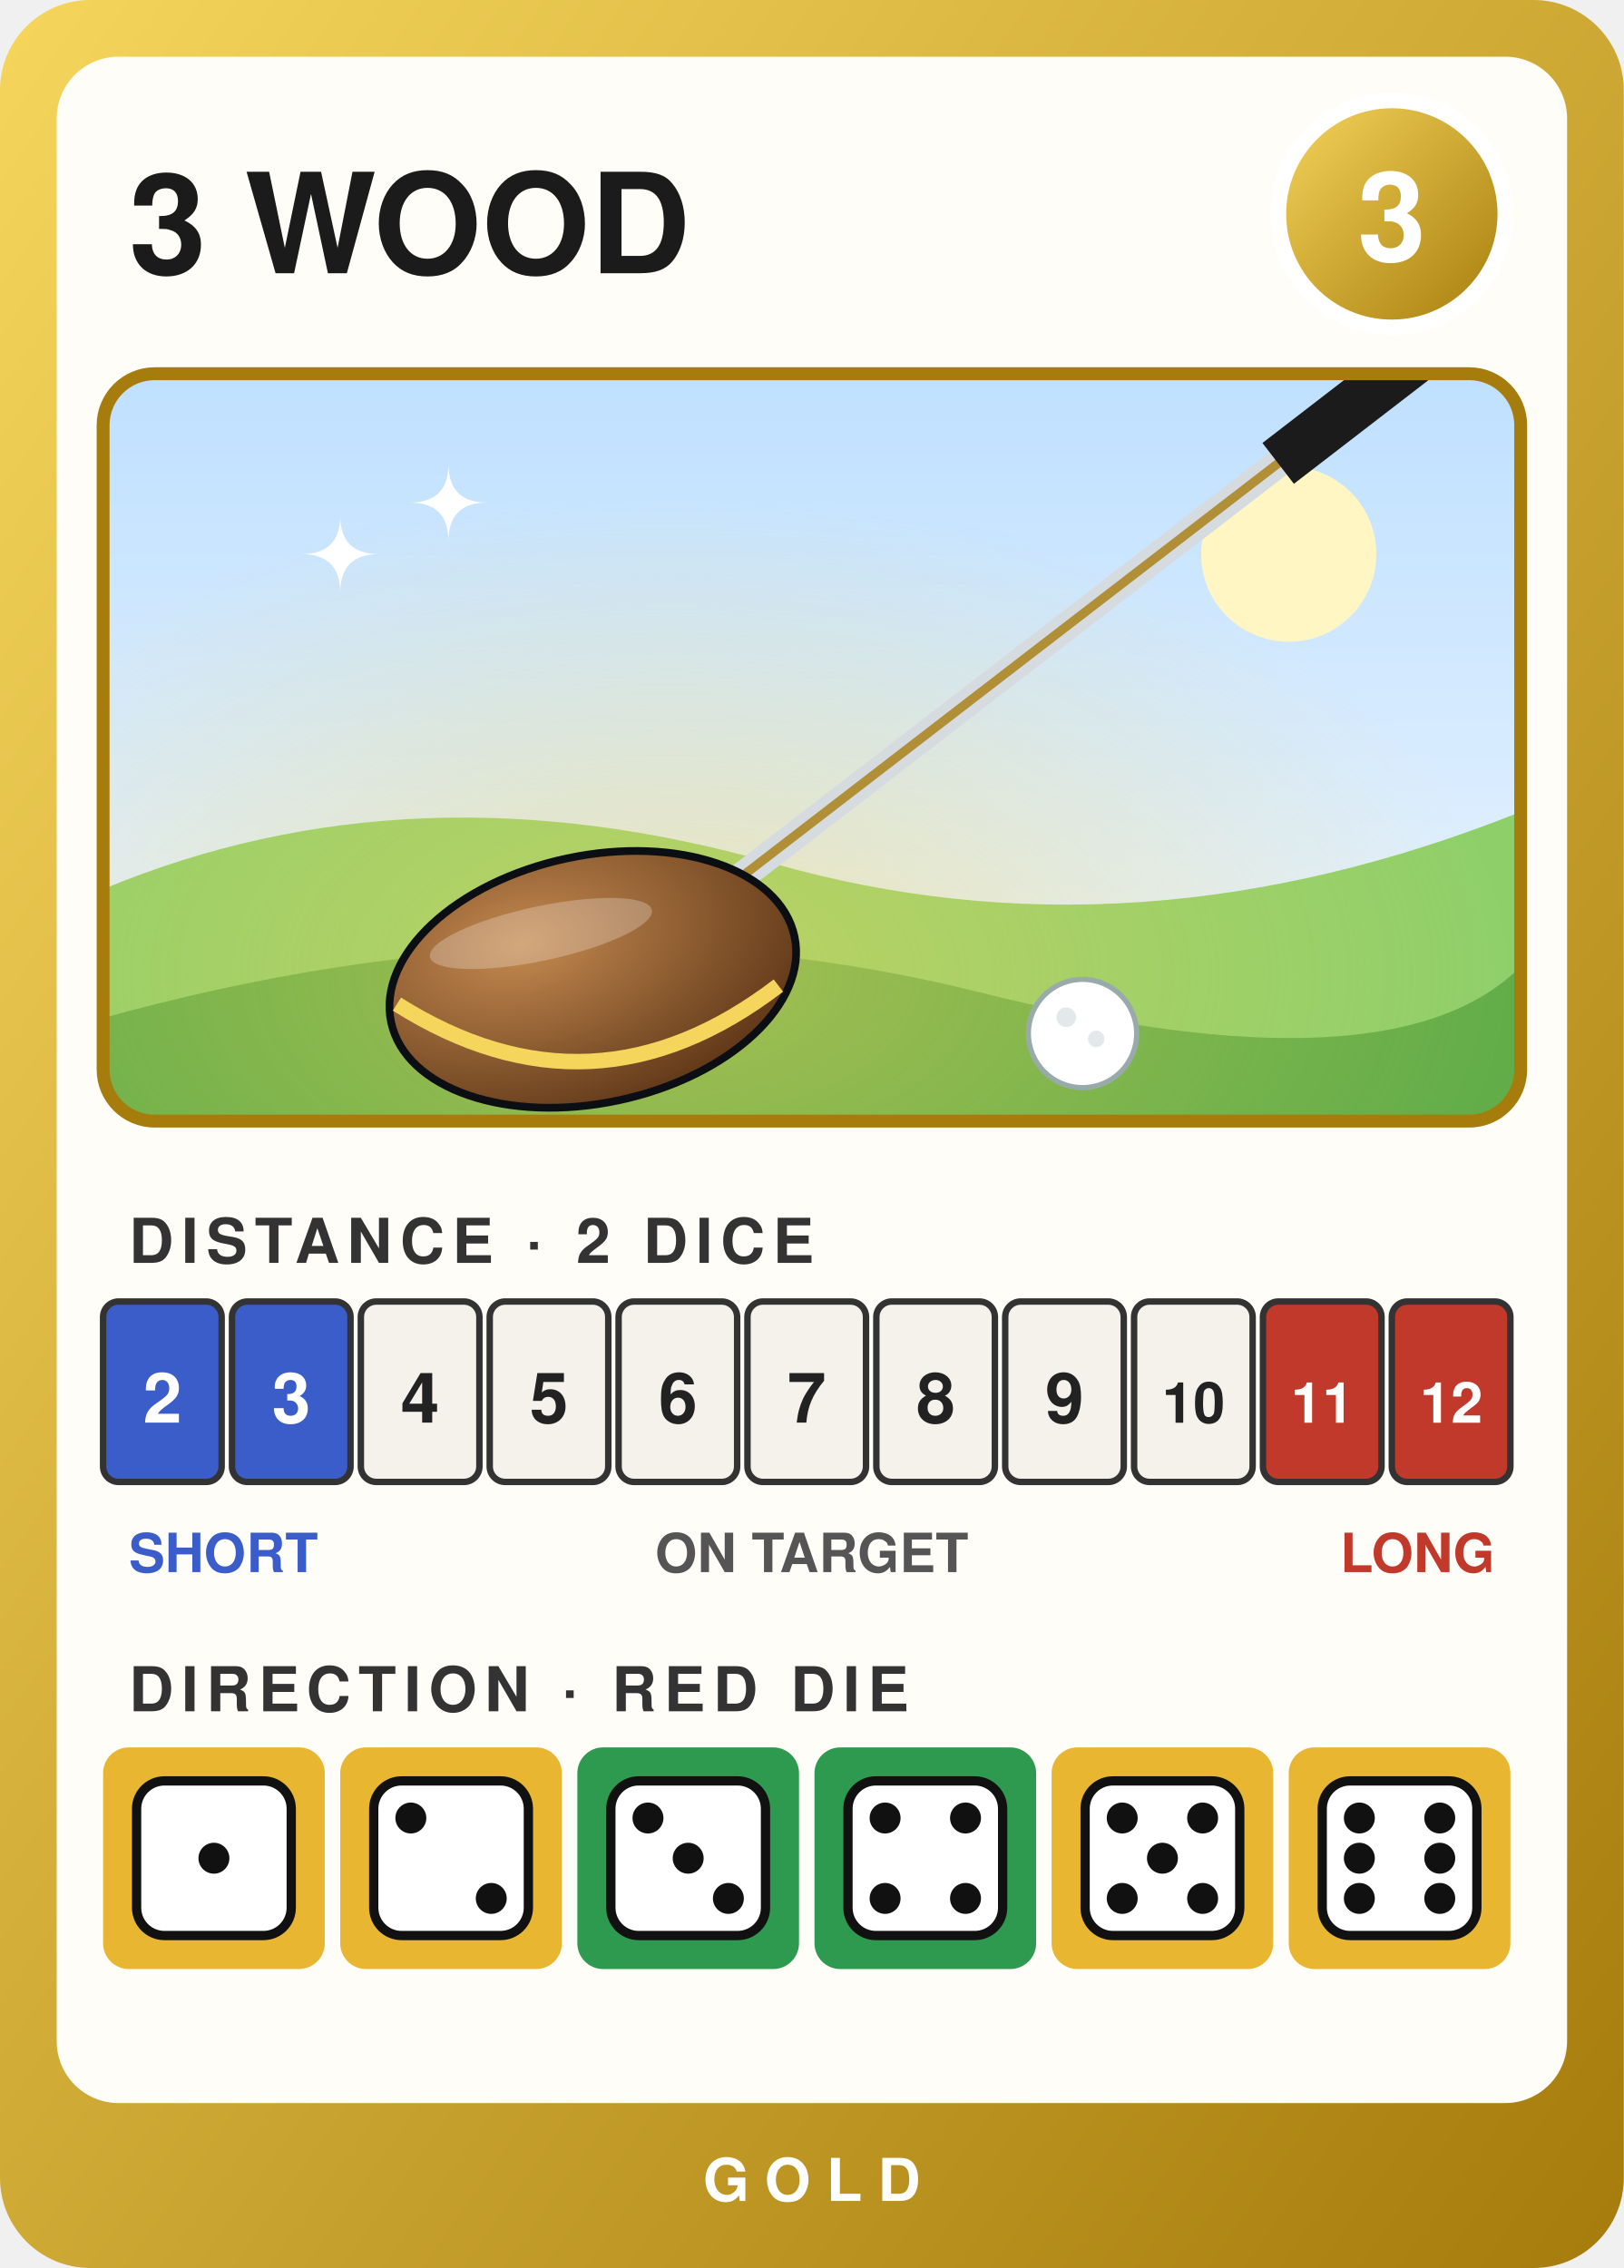
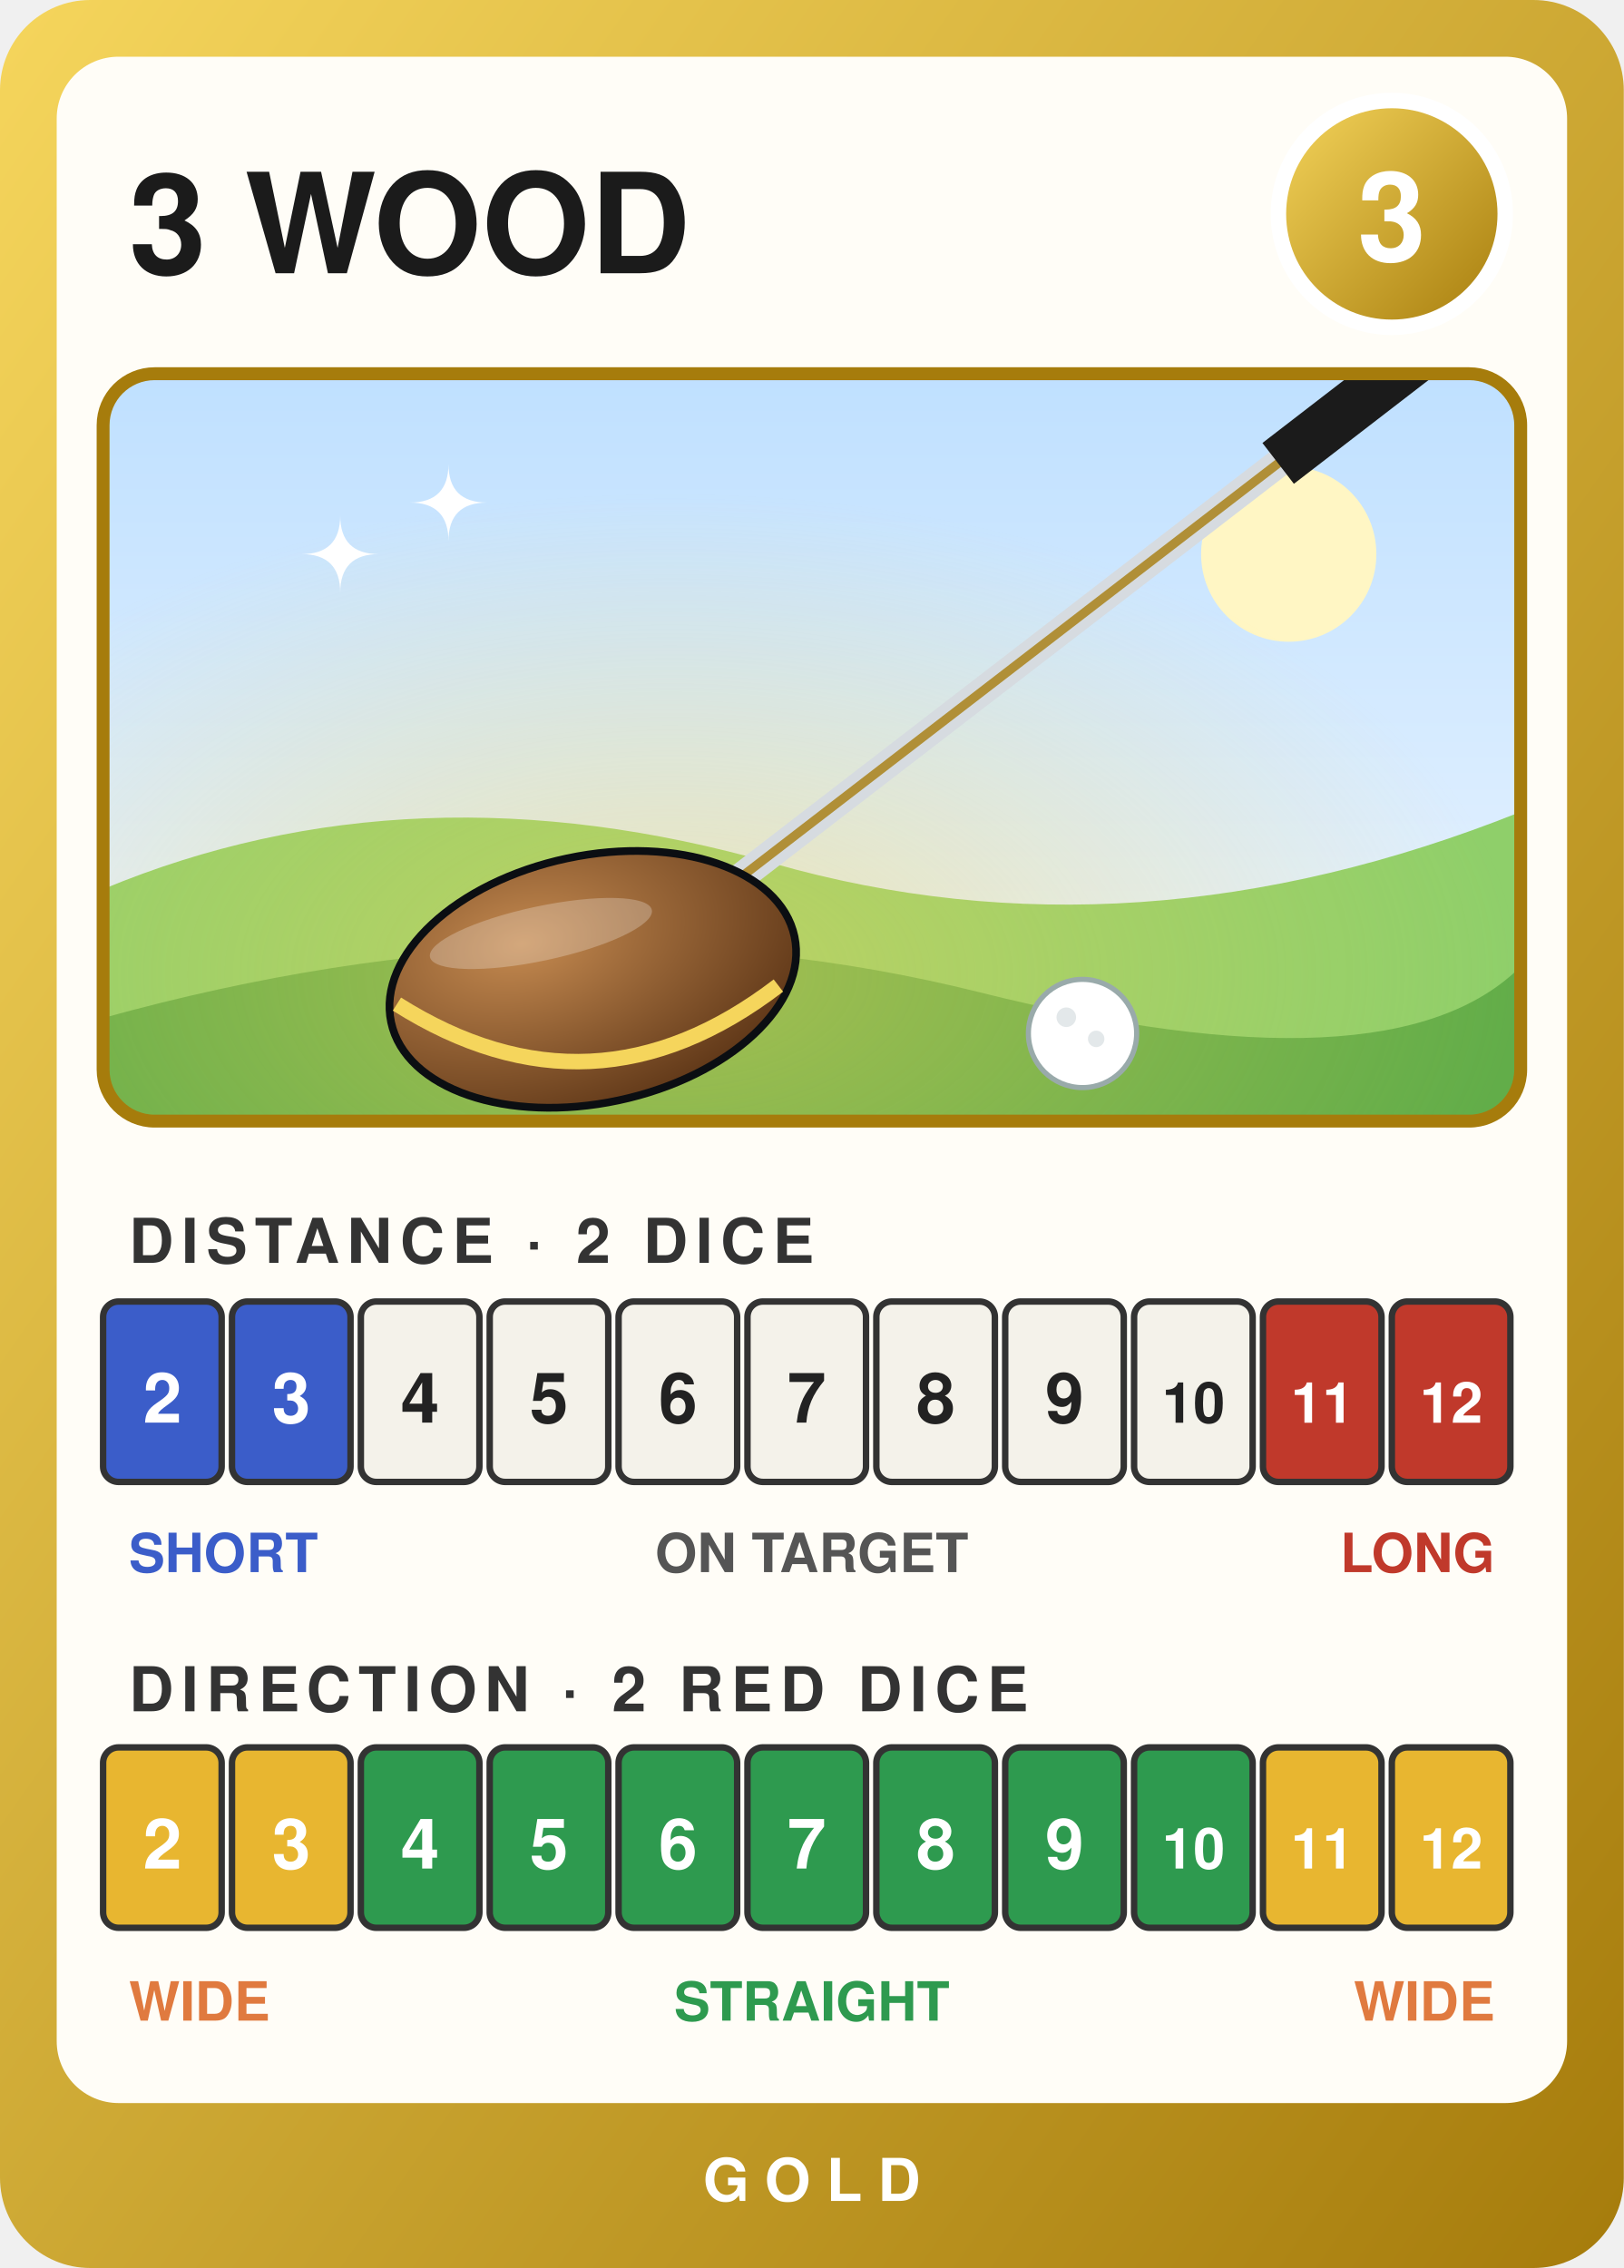
<svg xmlns="http://www.w3.org/2000/svg" width="63mm" height="88mm" viewBox="0 0 63 88" font-family="Helvetica, Arial, sans-serif">
  <defs>
    <linearGradient id="frw33" x1="0" y1="0" x2="1" y2="1">
      <stop offset="0" stop-color="#f5d55c" />
      <stop offset="1" stop-color="#a67c0c" />
    </linearGradient>
    <clipPath id="artw33">
      <rect x="4" y="14.5" width="55" height="29" rx="2" />
    </clipPath>
  </defs>
  <rect width="63" height="88" rx="3.5" fill="url(#frw33)" />
  <rect x="2.2" y="2.2" width="58.6" height="79.4" rx="2.4" fill="#fffdf7" />
  <text x="5" y="10.6" font-size="5.4" font-weight="800" fill="#1b1b1b">3 WOOD</text>
  <circle cx="54" cy="8.3" r="4.4" fill="url(#frw33)" stroke="#fff" stroke-width="0.6" />
  <text x="54" y="10.1" text-anchor="middle" font-size="4.8" font-weight="800" fill="#fff">3</text>
  <g clip-path="url(#artw33)">
    <g transform="translate(4 14.5)">
      <defs>
        <linearGradient id="skyw33" x1="0" y1="0" x2="0" y2="1">
          <stop offset="0" stop-color="#bfe0ff" />
          <stop offset="1" stop-color="#f2f8ff" />
        </linearGradient>
        <linearGradient id="steelw33" x1="0" y1="0" x2="1" y2="1">
          <stop offset="0" stop-color="#f4f6f8" />
          <stop offset="0.5" stop-color="#b9c2ca" />
          <stop offset="1" stop-color="#6f7a84" />
        </linearGradient>
        <radialGradient id="headw33" cx="0.35" cy="0.3" r="0.8">
          <stop offset="0" stop-color="#5a6574" />
          <stop offset="1" stop-color="#11161d" />
        </radialGradient>
        <radialGradient id="woodw33" cx="0.35" cy="0.3" r="0.8">
          <stop offset="0" stop-color="#c58a50" />
          <stop offset="1" stop-color="#5a3315" />
        </radialGradient>
        <radialGradient id="gloww33" cx="0.4" cy="0.75" r="0.6">
          <stop offset="0" stop-color="#f5d55c" stop-opacity="0.45" />
          <stop offset="1" stop-color="#f5d55c" stop-opacity="0" />
        </radialGradient>
      </defs>
      <rect width="55" height="31" fill="url(#skyw33)" />
      <circle cx="46" cy="7" r="3.4" fill="#fff6c4" />
      <path d="M0 20 Q 12 15 26 19 T 55 17 V31 H0 Z" fill="#8fcf6a" />
      <path d="M0 25 Q 18 20 34 24 T 55 23 V31 H0 Z" fill="#62ad49" />
      <rect width="55" height="31" fill="url(#gloww33)" />
      <line x1="23.96" y1="20.14" x2="54" y2="-3" stroke="#d6dbe0" stroke-width="1.1" />
      <line x1="23.96" y1="20.14" x2="54" y2="-3" stroke="#a67c0c" stroke-width="0.35" opacity="0.8" />
      <line x1="45.59" y1="3.48" x2="54" y2="-3" stroke="#1b1b1b" stroke-width="2" />
      <ellipse cx="19" cy="23.5" rx="8" ry="4.8" transform="rotate(-12 19 23.5)" fill="url(#woodw33)" stroke="#0b0e12" stroke-width="0.3" />
      <ellipse cx="17.4" cy="21.34" rx="4.4" ry="1.056" transform="rotate(-12 19 23.5)" fill="#fff" opacity="0.25" />
      <path d="M 11.4 24.46 Q 19 29.26 26.2 23.74" stroke="#f5d55c" stroke-width="0.6" fill="none" />
      <circle cx="38" cy="25.6" r="2.1" fill="#fff" stroke="#9aa" stroke-width="0.2" />
      <circle cx="37.37" cy="24.97" r="0.38" fill="#e3e8ea" />
      <circle cx="38.53" cy="25.81" r="0.32" fill="#e3e8ea" />
      <path d="M 9.2 5.5 Q 9.2 7 10.7 7 Q 9.2 7 9.2 8.5 Q 9.2 7 7.7 7 Q 9.2 7 9.2 5.5 Z" fill="#fff" />
      <path d="M 13.4 3.5 Q 13.4 5 14.9 5 Q 13.4 5 13.4 6.5 Q 13.4 5 11.9 5 Q 13.4 5 13.4 3.5 Z" fill="#fff" />
    </g>
  </g>
  <rect x="4" y="14.5" width="55" height="29" rx="2" fill="none" stroke="#a67c0c" stroke-width="0.5" />
  <text x="5" y="49" font-size="2.4" font-weight="800" fill="#333" letter-spacing="0.3">DISTANCE · 2 DICE</text>
  <rect x="4" y="50.5" width="4.6" height="7" rx="0.6" fill="#3b5dc9" stroke="#333" stroke-width="0.25" />
  <text x="6.3" y="55.2" text-anchor="middle" font-size="2.7" font-weight="800" fill="#fff">2</text>
  <rect x="9" y="50.5" width="4.6" height="7" rx="0.6" fill="#3b5dc9" stroke="#333" stroke-width="0.25" />
  <text x="11.3" y="55.2" text-anchor="middle" font-size="2.7" font-weight="800" fill="#fff">3</text>
  <rect x="14" y="50.5" width="4.6" height="7" rx="0.6" fill="#f4f2ea" stroke="#333" stroke-width="0.25" />
  <text x="16.3" y="55.2" text-anchor="middle" font-size="2.7" font-weight="800" fill="#222">4</text>
  <rect x="19" y="50.5" width="4.6" height="7" rx="0.6" fill="#f4f2ea" stroke="#333" stroke-width="0.25" />
  <text x="21.3" y="55.2" text-anchor="middle" font-size="2.7" font-weight="800" fill="#222">5</text>
  <rect x="24" y="50.5" width="4.6" height="7" rx="0.6" fill="#f4f2ea" stroke="#333" stroke-width="0.25" />
  <text x="26.3" y="55.2" text-anchor="middle" font-size="2.7" font-weight="800" fill="#222">6</text>
  <rect x="29" y="50.5" width="4.6" height="7" rx="0.6" fill="#f4f2ea" stroke="#333" stroke-width="0.25" />
  <text x="31.3" y="55.2" text-anchor="middle" font-size="2.7" font-weight="800" fill="#222">7</text>
  <rect x="34" y="50.5" width="4.6" height="7" rx="0.6" fill="#f4f2ea" stroke="#333" stroke-width="0.25" />
  <text x="36.3" y="55.2" text-anchor="middle" font-size="2.7" font-weight="800" fill="#222">8</text>
  <rect x="39" y="50.5" width="4.6" height="7" rx="0.6" fill="#f4f2ea" stroke="#333" stroke-width="0.25" />
  <text x="41.3" y="55.2" text-anchor="middle" font-size="2.7" font-weight="800" fill="#222">9</text>
  <rect x="44" y="50.5" width="4.6" height="7" rx="0.6" fill="#f4f2ea" stroke="#333" stroke-width="0.25" />
  <text x="46.3" y="55.2" text-anchor="middle" font-size="2.2" font-weight="800" fill="#222">10</text>
  <rect x="49" y="50.5" width="4.6" height="7" rx="0.6" fill="#c0392b" stroke="#333" stroke-width="0.25" />
  <text x="51.3" y="55.2" text-anchor="middle" font-size="2.2" font-weight="800" fill="#fff">11</text>
  <rect x="54" y="50.5" width="4.6" height="7" rx="0.6" fill="#c0392b" stroke="#333" stroke-width="0.25" />
  <text x="56.3" y="55.2" text-anchor="middle" font-size="2.2" font-weight="800" fill="#fff">12</text>
  <text x="5" y="61" font-size="2.1" fill="#3b5dc9" font-weight="800">SHORT</text>
  <text x="31.5" y="61" text-anchor="middle" font-size="2.1" fill="#555" font-weight="800">ON TARGET</text>
  <text x="58" y="61" text-anchor="end" font-size="2.1" fill="#c0392b" font-weight="800">LONG</text>
-   <text x="5" y="66.4" font-size="2.4" font-weight="800" fill="#333" letter-spacing="0.3">DIRECTION · RED DIE</text>
-   <rect x="4" y="67.8" width="8.6" height="8.6" rx="1" fill="#e8b630" />
-   <rect x="5.3" y="69.1" width="6" height="6" rx="1.08" fill="#fff" stroke="#111" stroke-width="0.36" />
-   <circle cx="8.3" cy="72.1" r="0.6" fill="#111" />
-   <rect x="13.2" y="67.8" width="8.6" height="8.6" rx="1" fill="#e8b630" />
-   <rect x="14.5" y="69.1" width="6" height="6" rx="1.08" fill="#fff" stroke="#111" stroke-width="0.36" />
-   <circle cx="15.94" cy="70.54" r="0.6" fill="#111" />
-   <circle cx="19.06" cy="73.66" r="0.6" fill="#111" />
-   <rect x="22.4" y="67.8" width="8.6" height="8.6" rx="1" fill="#2e9a4f" />
-   <rect x="23.7" y="69.1" width="6" height="6" rx="1.08" fill="#fff" stroke="#111" stroke-width="0.36" />
-   <circle cx="25.14" cy="70.54" r="0.6" fill="#111" />
-   <circle cx="26.7" cy="72.1" r="0.6" fill="#111" />
-   <circle cx="28.26" cy="73.66" r="0.6" fill="#111" />
-   <rect x="31.6" y="67.8" width="8.6" height="8.6" rx="1" fill="#2e9a4f" />
-   <rect x="32.9" y="69.1" width="6" height="6" rx="1.08" fill="#fff" stroke="#111" stroke-width="0.36" />
-   <circle cx="34.34" cy="70.54" r="0.6" fill="#111" />
-   <circle cx="37.46" cy="70.54" r="0.6" fill="#111" />
-   <circle cx="34.34" cy="73.66" r="0.6" fill="#111" />
-   <circle cx="37.46" cy="73.66" r="0.6" fill="#111" />
-   <rect x="40.8" y="67.8" width="8.6" height="8.6" rx="1" fill="#e8b630" />
-   <rect x="42.1" y="69.1" width="6" height="6" rx="1.08" fill="#fff" stroke="#111" stroke-width="0.36" />
-   <circle cx="43.54" cy="70.54" r="0.6" fill="#111" />
-   <circle cx="46.66" cy="70.54" r="0.6" fill="#111" />
-   <circle cx="45.1" cy="72.1" r="0.6" fill="#111" />
-   <circle cx="43.54" cy="73.66" r="0.6" fill="#111" />
-   <circle cx="46.66" cy="73.66" r="0.6" fill="#111" />
-   <rect x="50" y="67.8" width="8.6" height="8.6" rx="1" fill="#e8b630" />
-   <rect x="51.3" y="69.1" width="6" height="6" rx="1.08" fill="#fff" stroke="#111" stroke-width="0.36" />
-   <circle cx="52.74" cy="70.54" r="0.6" fill="#111" />
-   <circle cx="55.86" cy="70.54" r="0.6" fill="#111" />
-   <circle cx="52.74" cy="72.1" r="0.6" fill="#111" />
-   <circle cx="55.86" cy="72.1" r="0.6" fill="#111" />
-   <circle cx="52.74" cy="73.66" r="0.6" fill="#111" />
-   <circle cx="55.86" cy="73.66" r="0.6" fill="#111" />
+   <text x="5" y="66.4" font-size="2.4" font-weight="800" fill="#333" letter-spacing="0.3">DIRECTION · 2 RED DICE</text>
+   <rect x="4" y="67.8" width="4.6" height="7" rx="0.6" fill="#e8b630" stroke="#333" stroke-width="0.25" />
+   <text x="6.3" y="72.5" text-anchor="middle" font-size="2.7" font-weight="800" fill="#fff">2</text>
+   <rect x="9" y="67.8" width="4.6" height="7" rx="0.6" fill="#e8b630" stroke="#333" stroke-width="0.25" />
+   <text x="11.3" y="72.5" text-anchor="middle" font-size="2.7" font-weight="800" fill="#fff">3</text>
+   <rect x="14" y="67.8" width="4.6" height="7" rx="0.6" fill="#2e9a4f" stroke="#333" stroke-width="0.25" />
+   <text x="16.3" y="72.5" text-anchor="middle" font-size="2.7" font-weight="800" fill="#fff">4</text>
+   <rect x="19" y="67.8" width="4.6" height="7" rx="0.6" fill="#2e9a4f" stroke="#333" stroke-width="0.25" />
+   <text x="21.3" y="72.5" text-anchor="middle" font-size="2.7" font-weight="800" fill="#fff">5</text>
+   <rect x="24" y="67.8" width="4.6" height="7" rx="0.6" fill="#2e9a4f" stroke="#333" stroke-width="0.25" />
+   <text x="26.3" y="72.5" text-anchor="middle" font-size="2.7" font-weight="800" fill="#fff">6</text>
+   <rect x="29" y="67.8" width="4.6" height="7" rx="0.6" fill="#2e9a4f" stroke="#333" stroke-width="0.25" />
+   <text x="31.3" y="72.5" text-anchor="middle" font-size="2.7" font-weight="800" fill="#fff">7</text>
+   <rect x="34" y="67.8" width="4.6" height="7" rx="0.6" fill="#2e9a4f" stroke="#333" stroke-width="0.25" />
+   <text x="36.3" y="72.5" text-anchor="middle" font-size="2.7" font-weight="800" fill="#fff">8</text>
+   <rect x="39" y="67.8" width="4.6" height="7" rx="0.6" fill="#2e9a4f" stroke="#333" stroke-width="0.25" />
+   <text x="41.3" y="72.5" text-anchor="middle" font-size="2.7" font-weight="800" fill="#fff">9</text>
+   <rect x="44" y="67.8" width="4.6" height="7" rx="0.6" fill="#2e9a4f" stroke="#333" stroke-width="0.25" />
+   <text x="46.3" y="72.5" text-anchor="middle" font-size="2.2" font-weight="800" fill="#fff">10</text>
+   <rect x="49" y="67.8" width="4.6" height="7" rx="0.6" fill="#e8b630" stroke="#333" stroke-width="0.25" />
+   <text x="51.3" y="72.5" text-anchor="middle" font-size="2.2" font-weight="800" fill="#fff">11</text>
+   <rect x="54" y="67.8" width="4.6" height="7" rx="0.6" fill="#e8b630" stroke="#333" stroke-width="0.25" />
+   <text x="56.3" y="72.5" text-anchor="middle" font-size="2.2" font-weight="800" fill="#fff">12</text>
+   <text x="5" y="78.4" font-size="2.1" fill="#e07a3f" font-weight="800">WIDE</text>
+   <text x="31.5" y="78.4" text-anchor="middle" font-size="2.1" fill="#2e9a4f" font-weight="800">STRAIGHT</text>
+   <text x="58" y="78.4" text-anchor="end" font-size="2.1" fill="#e07a3f" font-weight="800">WIDE</text>
  <text x="31.5" y="85.4" text-anchor="middle" font-size="2.3" font-weight="800" fill="#fff" letter-spacing="0.6">GOLD</text>
</svg>
